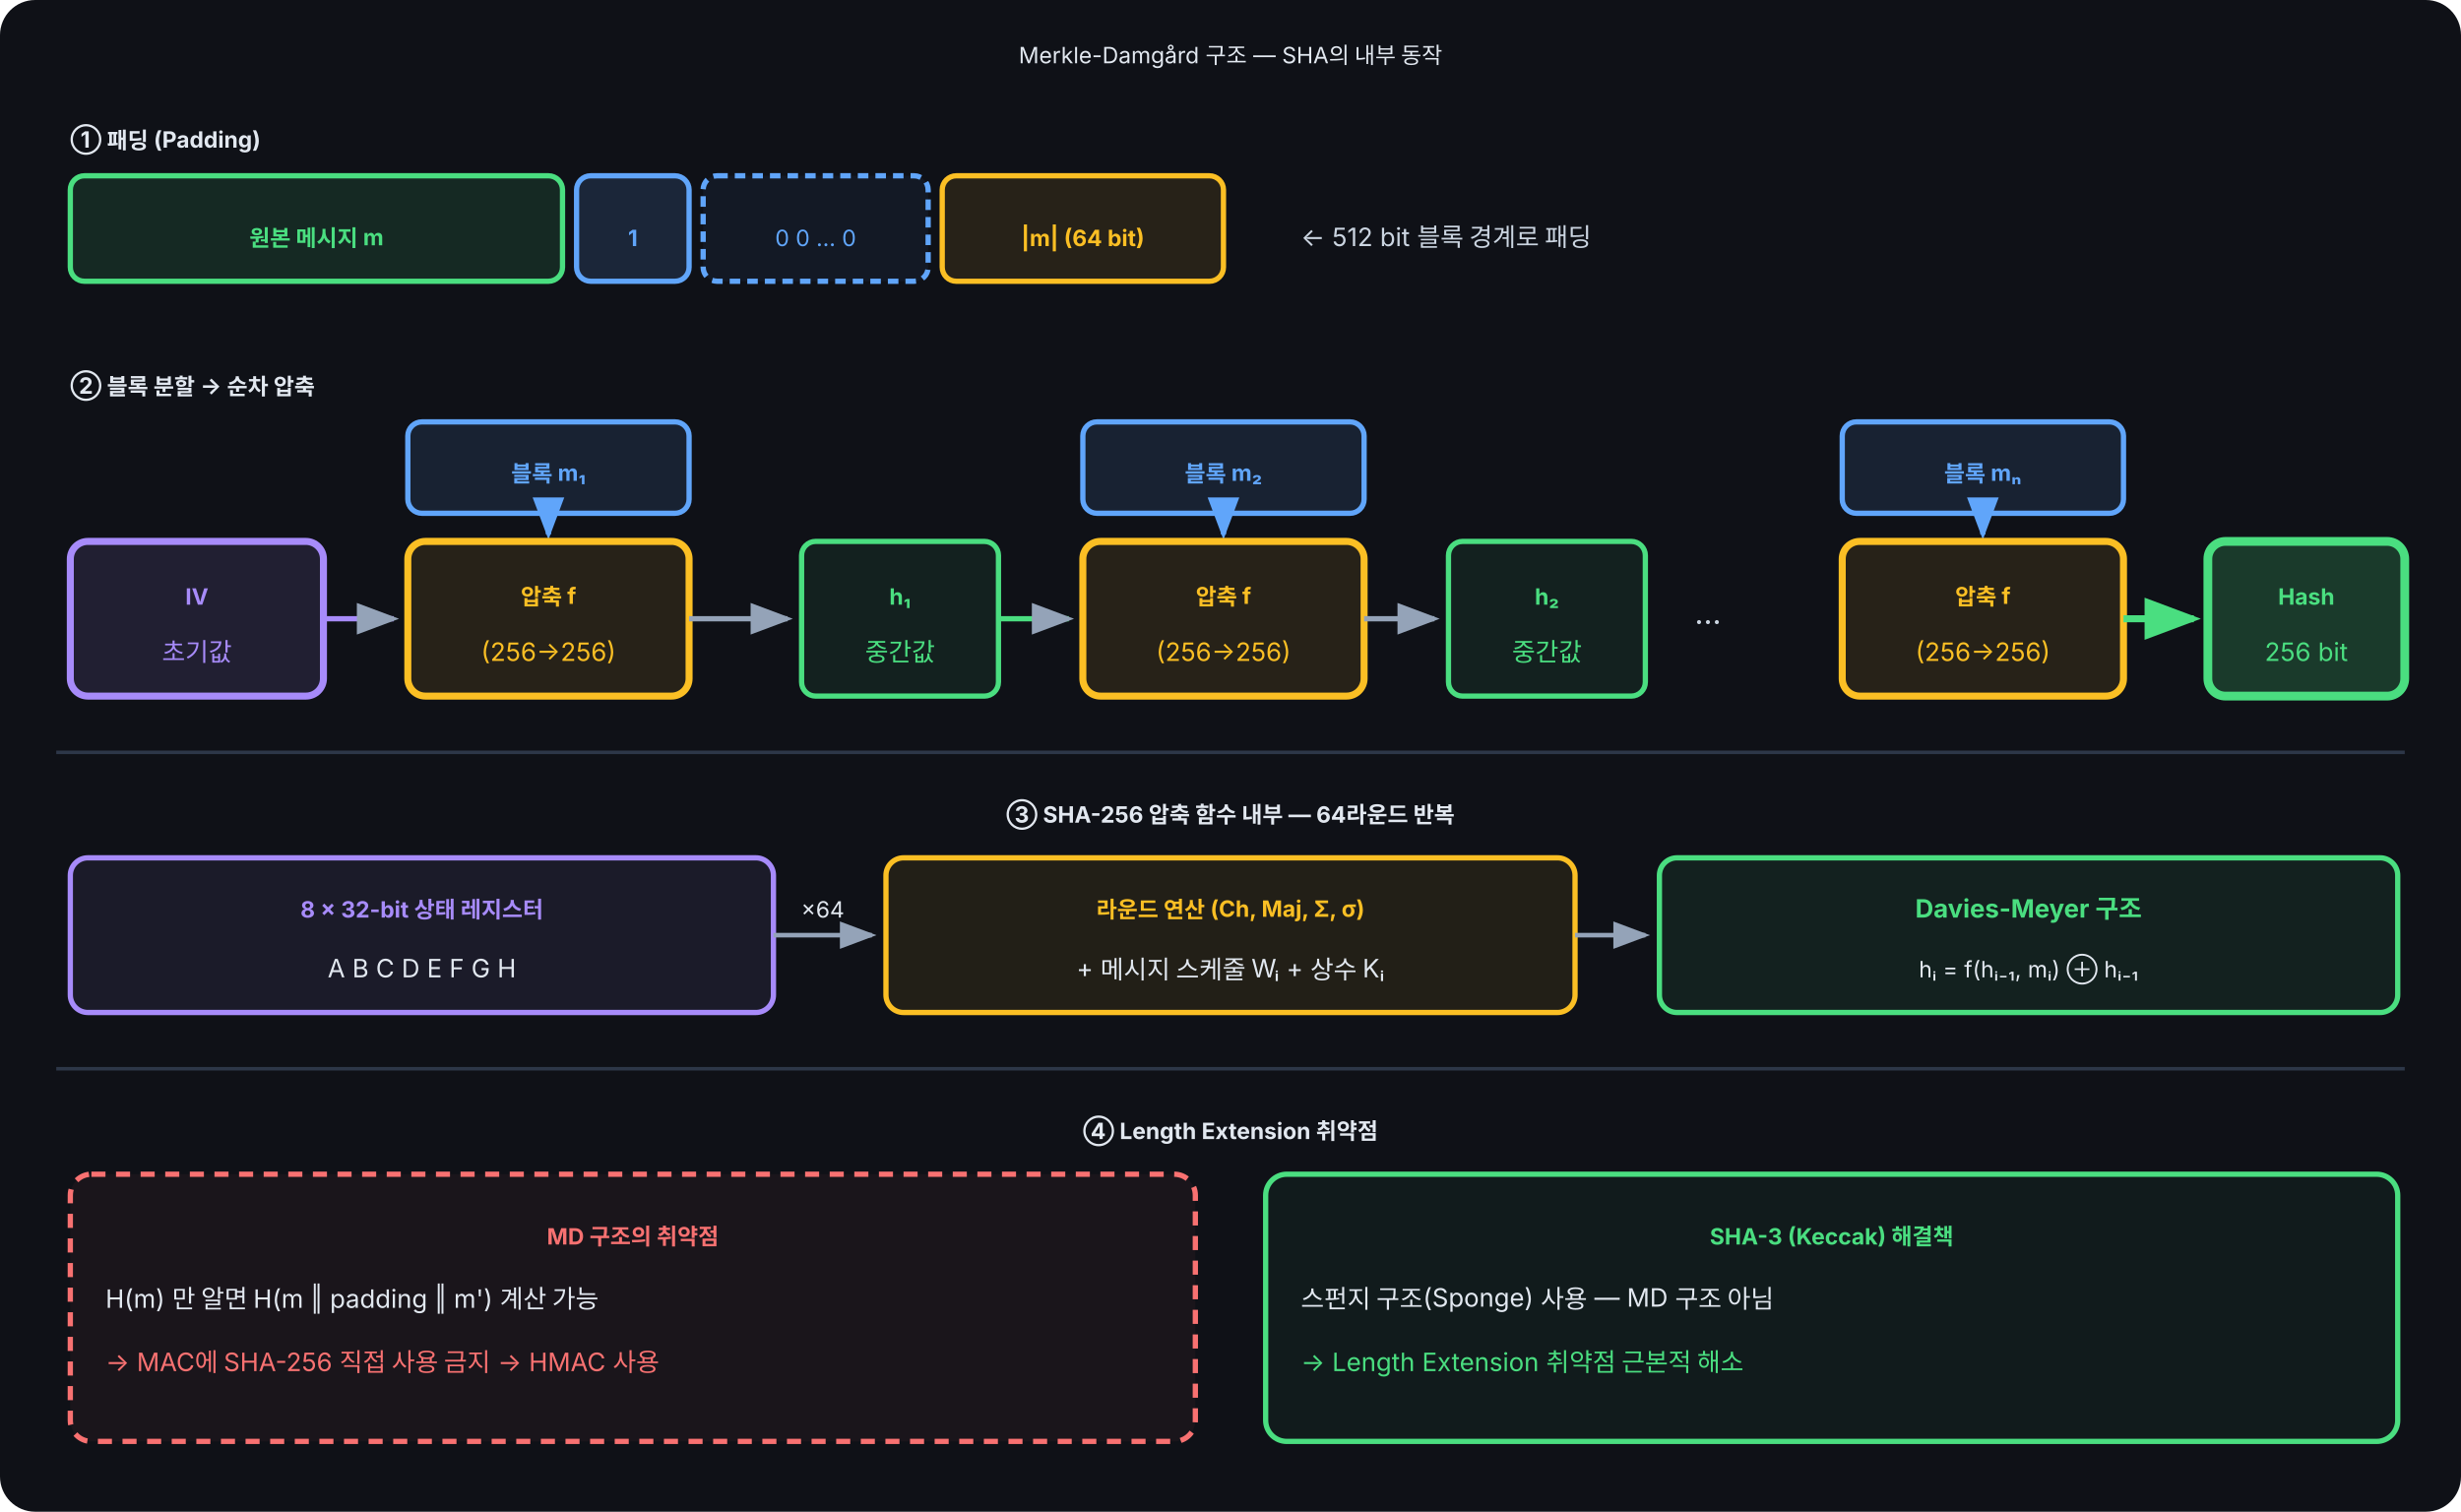
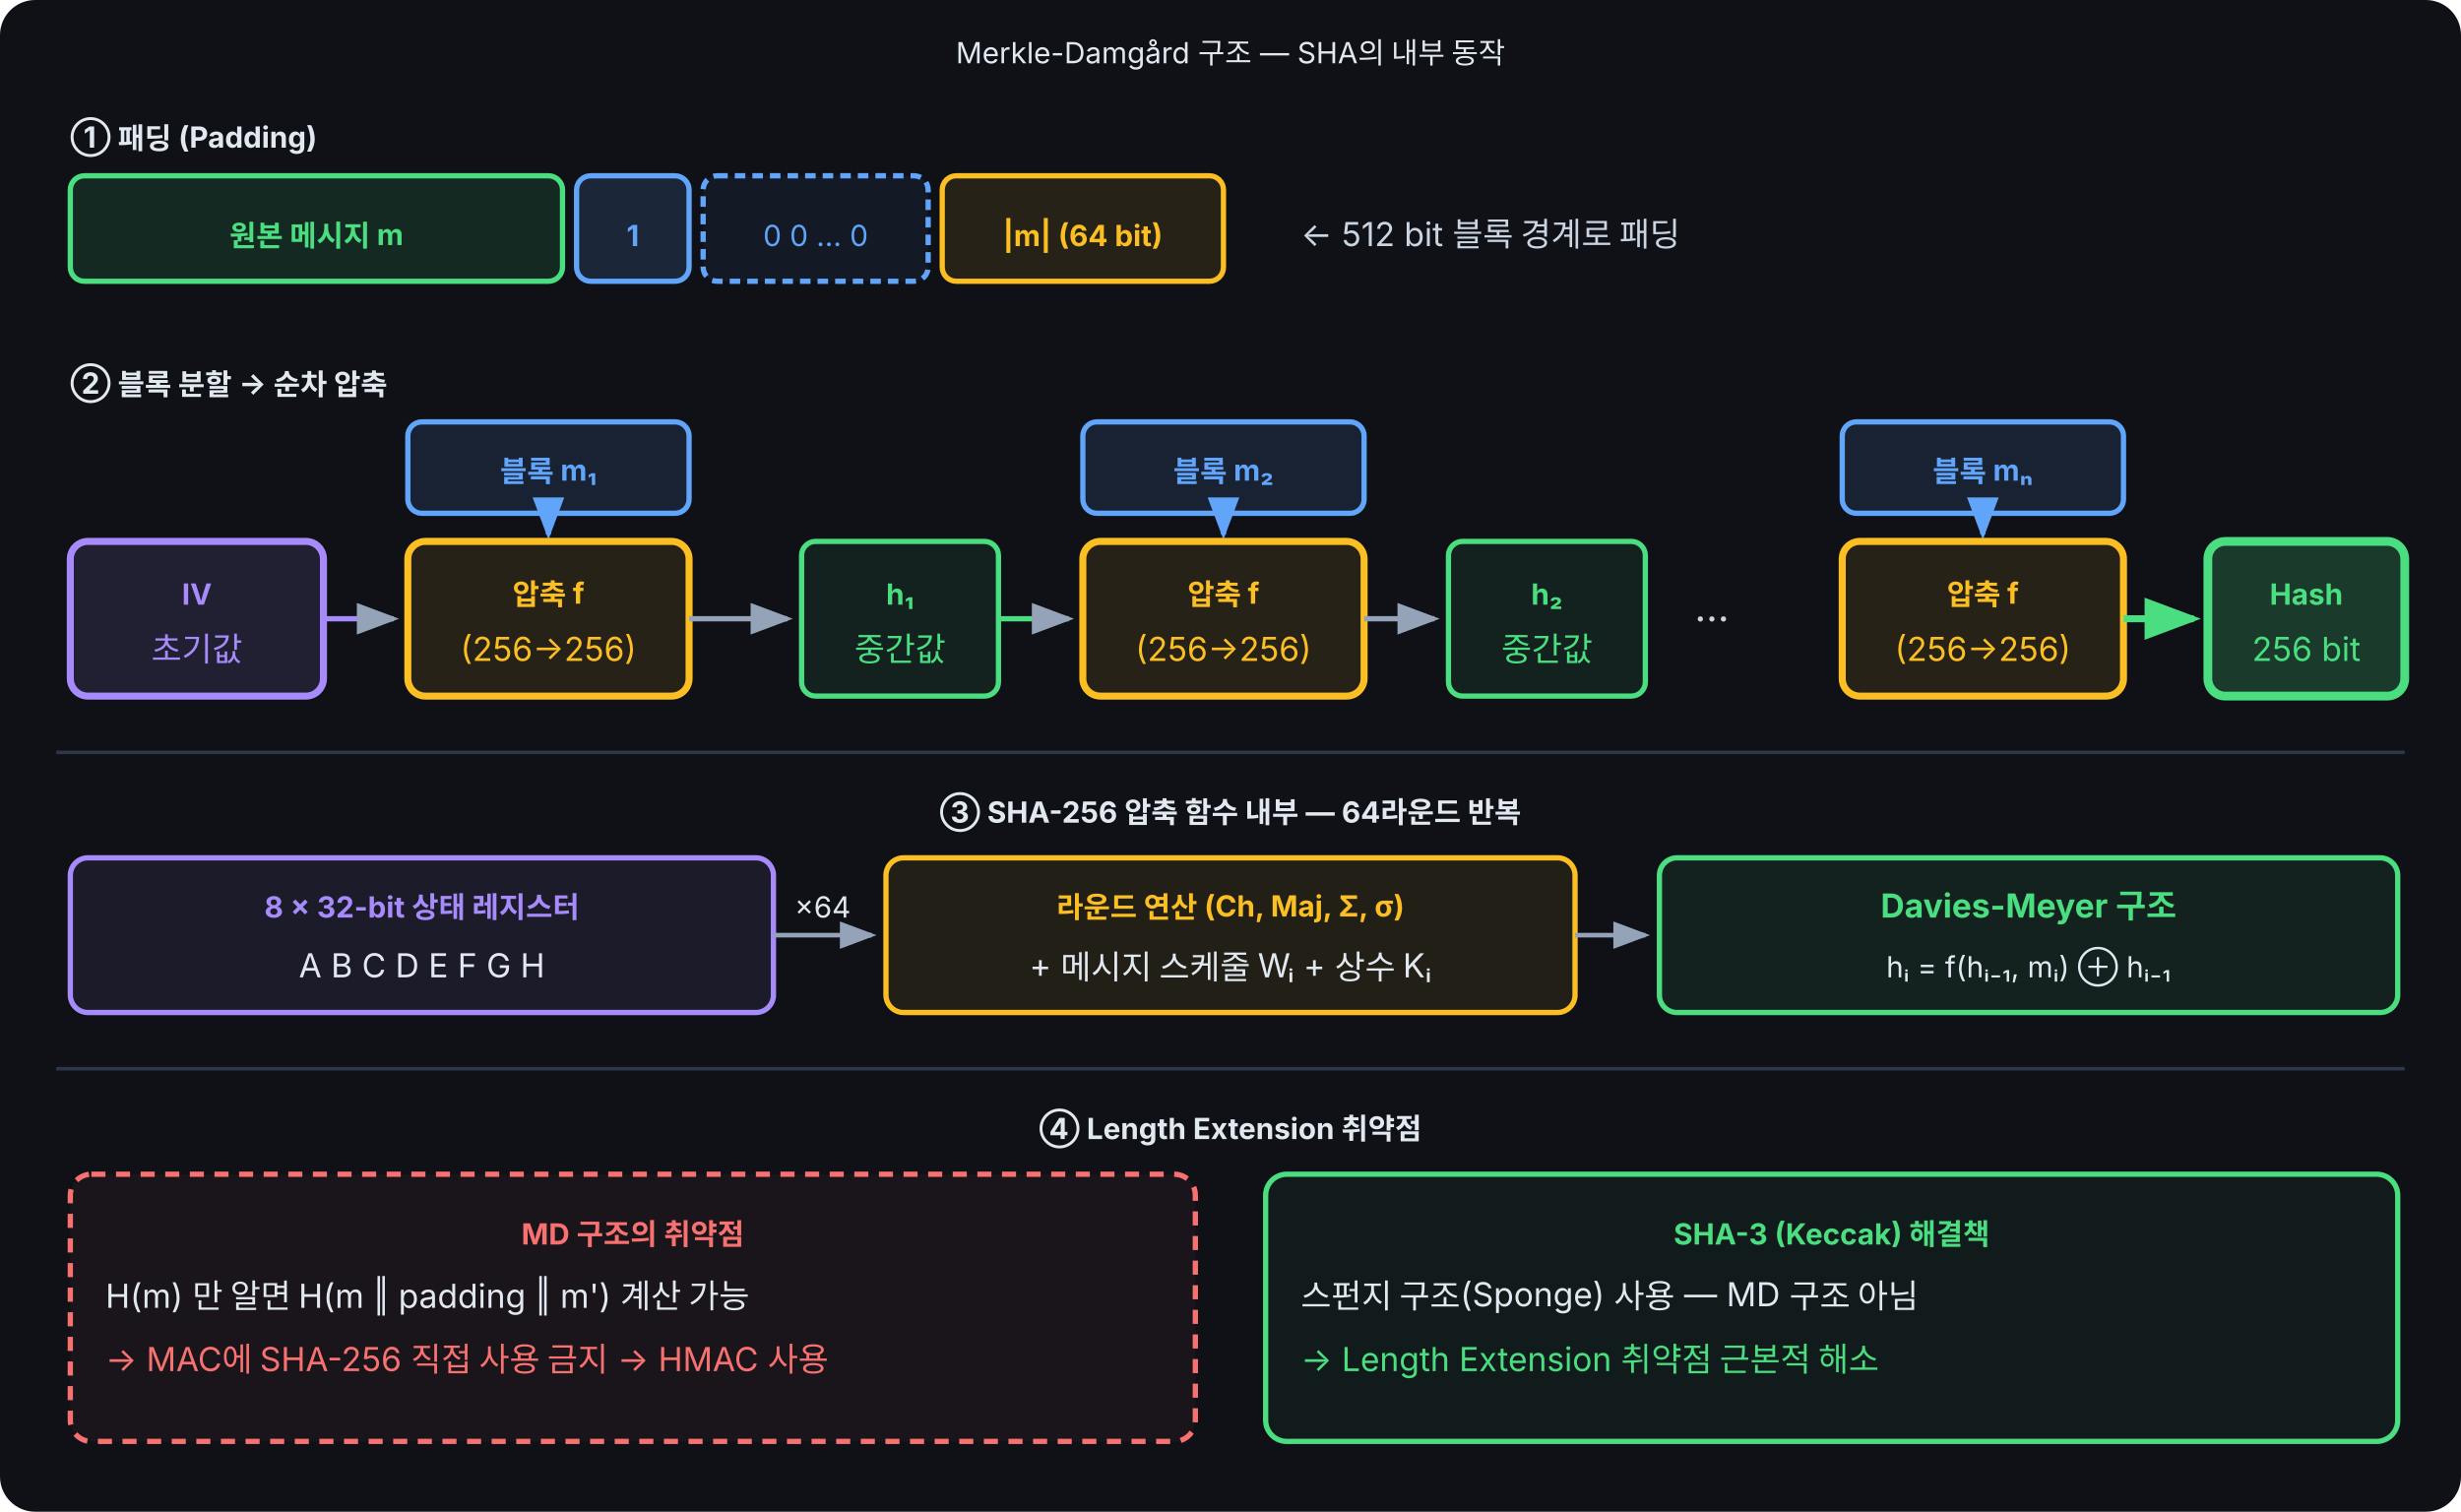
<svg xmlns="http://www.w3.org/2000/svg" viewBox="0 0 700 430" width="1260" height="774">
  <defs>
    <marker id="ra" markerWidth="8" markerHeight="6" refX="7" refY="3" orient="auto">
      <polygon points="0 0, 8 3, 0 6" fill="#94a3b8" />
    </marker>
    <marker id="ga" markerWidth="8" markerHeight="6" refX="7" refY="3" orient="auto">
      <polygon points="0 0, 8 3, 0 6" fill="#4ade80" />
    </marker>
    <marker id="ba" markerWidth="8" markerHeight="6" refX="7" refY="3" orient="auto">
      <polygon points="0 0, 8 3, 0 6" fill="#60a5fa" />
    </marker>
  </defs>
  <rect width="700" height="430" fill="#0f1117" rx="10" />
-   <text x="350" y="18" text-anchor="middle" font-family="system-ui,-apple-system,sans-serif" font-size="6.4" fill="#e2e8f0">Merkle-Damgård 구조 — SHA의 내부 동작</text>
-   <text x="20" y="42" font-family="system-ui,-apple-system,sans-serif" font-size="6.4" font-weight="700" fill="#e2e8f0">① 패딩 (Padding)</text>
+   <text x="350" y="18" text-anchor="middle" font-family="system-ui,-apple-system,sans-serif" font-size="8.3" fill="#e2e8f0">Merkle-Damgård 구조 — SHA의 내부 동작</text>
+   <text x="20" y="42" font-family="system-ui,-apple-system,sans-serif" font-size="8.3" font-weight="700" fill="#e2e8f0">① 패딩 (Padding)</text>
  <rect x="20" y="50" width="140" height="30" rx="4" fill="rgba(74,222,128,0.12)" stroke="#4ade80" stroke-width="1.5" />
-   <text x="90" y="70" text-anchor="middle" font-family="system-ui,-apple-system,sans-serif" font-size="6.4" font-weight="700" fill="#4ade80">원본 메시지 m</text>
+   <text x="90" y="70" text-anchor="middle" font-family="system-ui,-apple-system,sans-serif" font-size="8.3" font-weight="700" fill="#4ade80">원본 메시지 m</text>
  <rect x="164" y="50" width="32" height="30" rx="4" fill="rgba(96,165,250,0.15)" stroke="#60a5fa" stroke-width="1.5" />
-   <text x="180" y="70" text-anchor="middle" font-family="system-ui,-apple-system,sans-serif" font-size="6.4" font-weight="700" fill="#60a5fa">1</text>
+   <text x="180" y="70" text-anchor="middle" font-family="system-ui,-apple-system,sans-serif" font-size="8.3" font-weight="700" fill="#60a5fa">1</text>
  <rect x="200" y="50" width="64" height="30" rx="4" fill="rgba(96,165,250,0.06)" stroke="#60a5fa" stroke-width="1.5" stroke-dasharray="3,2" />
-   <text x="232" y="70" text-anchor="middle" font-family="system-ui,-apple-system,sans-serif" font-size="6.4" fill="#60a5fa">0 0 … 0</text>
+   <text x="232" y="70" text-anchor="middle" font-family="system-ui,-apple-system,sans-serif" font-size="8.3" fill="#60a5fa">0 0 … 0</text>
  <rect x="268" y="50" width="80" height="30" rx="4" fill="rgba(251,191,36,0.1)" stroke="#fbbf24" stroke-width="1.5" />
-   <text x="308" y="70" text-anchor="middle" font-family="system-ui,-apple-system,sans-serif" font-size="6.4" font-weight="700" fill="#fbbf24">|m| (64 bit)</text>
-   <text x="370" y="70" font-family="system-ui,-apple-system,sans-serif" font-size="7.2" fill="#cbd5e1">← 512 bit 블록 경계로 패딩</text>
-   <text x="20" y="112" font-family="system-ui,-apple-system,sans-serif" font-size="6.4" font-weight="700" fill="#e2e8f0">② 블록 분할 → 순차 압축</text>
+   <text x="308" y="70" text-anchor="middle" font-family="system-ui,-apple-system,sans-serif" font-size="8.3" font-weight="700" fill="#fbbf24">|m| (64 bit)</text>
+   <text x="370" y="70" font-family="system-ui,-apple-system,sans-serif" font-size="9.4" fill="#cbd5e1">← 512 bit 블록 경계로 패딩</text>
+   <text x="20" y="112" font-family="system-ui,-apple-system,sans-serif" font-size="8.3" font-weight="700" fill="#e2e8f0">② 블록 분할 → 순차 압축</text>
  <rect x="20" y="154" width="72" height="44" rx="5" fill="rgba(167,139,250,0.12)" stroke="#a78bfa" stroke-width="2" />
-   <text x="56" y="172" text-anchor="middle" font-family="system-ui,-apple-system,sans-serif" font-size="6.4" font-weight="700" fill="#a78bfa">IV</text>
-   <text x="56" y="188" text-anchor="middle" font-family="system-ui,-apple-system,sans-serif" font-size="7.2" fill="#a78bfa">초기값</text>
+   <text x="56" y="172" text-anchor="middle" font-family="system-ui,-apple-system,sans-serif" font-size="8.3" font-weight="700" fill="#a78bfa">IV</text>
+   <text x="56" y="188" text-anchor="middle" font-family="system-ui,-apple-system,sans-serif" font-size="9.4" fill="#a78bfa">초기값</text>
  <line x1="92" y1="176" x2="112" y2="176" stroke="#a78bfa" stroke-width="1.5" marker-end="url(#ra)" />
  <rect x="116" y="120" width="80" height="26" rx="4" fill="rgba(96,165,250,0.12)" stroke="#60a5fa" stroke-width="1.5" />
-   <text x="156" y="137" text-anchor="middle" font-family="system-ui,-apple-system,sans-serif" font-size="6.4" font-weight="700" fill="#60a5fa">블록 m₁</text>
+   <text x="156" y="137" text-anchor="middle" font-family="system-ui,-apple-system,sans-serif" font-size="8.3" font-weight="700" fill="#60a5fa">블록 m₁</text>
  <line x1="156" y1="146" x2="156" y2="152" stroke="#60a5fa" stroke-width="1.5" marker-end="url(#ba)" />
  <rect x="116" y="154" width="80" height="44" rx="5" fill="rgba(251,191,36,0.1)" stroke="#fbbf24" stroke-width="2" />
-   <text x="156" y="172" text-anchor="middle" font-family="system-ui,-apple-system,sans-serif" font-size="6.4" font-weight="700" fill="#fbbf24">압축 f</text>
-   <text x="156" y="188" text-anchor="middle" font-family="system-ui,-apple-system,sans-serif" font-size="7.2" fill="#fbbf24">(256→256)</text>
+   <text x="156" y="172" text-anchor="middle" font-family="system-ui,-apple-system,sans-serif" font-size="8.3" font-weight="700" fill="#fbbf24">압축 f</text>
+   <text x="156" y="188" text-anchor="middle" font-family="system-ui,-apple-system,sans-serif" font-size="9.4" fill="#fbbf24">(256→256)</text>
  <line x1="196" y1="176" x2="224" y2="176" stroke="#94a3b8" stroke-width="1.5" marker-end="url(#ra)" />
  <rect x="228" y="154" width="56" height="44" rx="4" fill="rgba(74,222,128,0.08)" stroke="#4ade80" stroke-width="1.5" />
-   <text x="256" y="172" text-anchor="middle" font-family="system-ui,-apple-system,sans-serif" font-size="6.4" font-weight="700" fill="#4ade80">h₁</text>
-   <text x="256" y="188" text-anchor="middle" font-family="system-ui,-apple-system,sans-serif" font-size="7.2" fill="#4ade80">중간값</text>
+   <text x="256" y="172" text-anchor="middle" font-family="system-ui,-apple-system,sans-serif" font-size="8.3" font-weight="700" fill="#4ade80">h₁</text>
+   <text x="256" y="188" text-anchor="middle" font-family="system-ui,-apple-system,sans-serif" font-size="9.4" fill="#4ade80">중간값</text>
  <line x1="284" y1="176" x2="304" y2="176" stroke="#4ade80" stroke-width="1.5" marker-end="url(#ra)" />
  <rect x="308" y="120" width="80" height="26" rx="4" fill="rgba(96,165,250,0.12)" stroke="#60a5fa" stroke-width="1.5" />
-   <text x="348" y="137" text-anchor="middle" font-family="system-ui,-apple-system,sans-serif" font-size="6.4" font-weight="700" fill="#60a5fa">블록 m₂</text>
+   <text x="348" y="137" text-anchor="middle" font-family="system-ui,-apple-system,sans-serif" font-size="8.3" font-weight="700" fill="#60a5fa">블록 m₂</text>
  <line x1="348" y1="146" x2="348" y2="152" stroke="#60a5fa" stroke-width="1.5" marker-end="url(#ba)" />
  <rect x="308" y="154" width="80" height="44" rx="5" fill="rgba(251,191,36,0.1)" stroke="#fbbf24" stroke-width="2" />
-   <text x="348" y="172" text-anchor="middle" font-family="system-ui,-apple-system,sans-serif" font-size="6.4" font-weight="700" fill="#fbbf24">압축 f</text>
-   <text x="348" y="188" text-anchor="middle" font-family="system-ui,-apple-system,sans-serif" font-size="7.2" fill="#fbbf24">(256→256)</text>
+   <text x="348" y="172" text-anchor="middle" font-family="system-ui,-apple-system,sans-serif" font-size="8.3" font-weight="700" fill="#fbbf24">압축 f</text>
+   <text x="348" y="188" text-anchor="middle" font-family="system-ui,-apple-system,sans-serif" font-size="9.4" fill="#fbbf24">(256→256)</text>
  <line x1="388" y1="176" x2="408" y2="176" stroke="#94a3b8" stroke-width="1.5" marker-end="url(#ra)" />
  <rect x="412" y="154" width="56" height="44" rx="4" fill="rgba(74,222,128,0.08)" stroke="#4ade80" stroke-width="1.5" />
-   <text x="440" y="172" text-anchor="middle" font-family="system-ui,-apple-system,sans-serif" font-size="6.4" font-weight="700" fill="#4ade80">h₂</text>
-   <text x="440" y="188" text-anchor="middle" font-family="system-ui,-apple-system,sans-serif" font-size="7.2" fill="#4ade80">중간값</text>
-   <text x="482" y="180" font-family="system-ui,-apple-system,sans-serif" font-size="8.8" fill="#cbd5e1">···</text>
+   <text x="440" y="172" text-anchor="middle" font-family="system-ui,-apple-system,sans-serif" font-size="8.3" font-weight="700" fill="#4ade80">h₂</text>
+   <text x="440" y="188" text-anchor="middle" font-family="system-ui,-apple-system,sans-serif" font-size="9.4" fill="#4ade80">중간값</text>
+   <text x="482" y="180" font-family="system-ui,-apple-system,sans-serif" font-size="11.4" fill="#cbd5e1">···</text>
  <rect x="524" y="120" width="80" height="26" rx="4" fill="rgba(96,165,250,0.12)" stroke="#60a5fa" stroke-width="1.5" />
-   <text x="564" y="137" text-anchor="middle" font-family="system-ui,-apple-system,sans-serif" font-size="6.4" font-weight="700" fill="#60a5fa">블록 mₙ</text>
+   <text x="564" y="137" text-anchor="middle" font-family="system-ui,-apple-system,sans-serif" font-size="8.3" font-weight="700" fill="#60a5fa">블록 mₙ</text>
  <line x1="564" y1="146" x2="564" y2="152" stroke="#60a5fa" stroke-width="1.5" marker-end="url(#ba)" />
  <rect x="524" y="154" width="80" height="44" rx="5" fill="rgba(251,191,36,0.1)" stroke="#fbbf24" stroke-width="2" />
-   <text x="564" y="172" text-anchor="middle" font-family="system-ui,-apple-system,sans-serif" font-size="6.4" font-weight="700" fill="#fbbf24">압축 f</text>
-   <text x="564" y="188" text-anchor="middle" font-family="system-ui,-apple-system,sans-serif" font-size="7.2" fill="#fbbf24">(256→256)</text>
+   <text x="564" y="172" text-anchor="middle" font-family="system-ui,-apple-system,sans-serif" font-size="8.3" font-weight="700" fill="#fbbf24">압축 f</text>
+   <text x="564" y="188" text-anchor="middle" font-family="system-ui,-apple-system,sans-serif" font-size="9.4" fill="#fbbf24">(256→256)</text>
  <line x1="604" y1="176" x2="624" y2="176" stroke="#4ade80" stroke-width="2" marker-end="url(#ga)" />
  <rect x="628" y="154" width="56" height="44" rx="5" fill="rgba(74,222,128,0.2)" stroke="#4ade80" stroke-width="2.5" />
-   <text x="656" y="172" text-anchor="middle" font-family="system-ui,-apple-system,sans-serif" font-size="6.4" font-weight="700" fill="#4ade80">Hash</text>
-   <text x="656" y="188" text-anchor="middle" font-family="system-ui,-apple-system,sans-serif" font-size="7.2" fill="#4ade80">256 bit</text>
+   <text x="656" y="172" text-anchor="middle" font-family="system-ui,-apple-system,sans-serif" font-size="8.3" font-weight="700" fill="#4ade80">Hash</text>
+   <text x="656" y="188" text-anchor="middle" font-family="system-ui,-apple-system,sans-serif" font-size="9.4" fill="#4ade80">256 bit</text>
  <line x1="16" y1="214" x2="684" y2="214" stroke="#2d3748" stroke-width="1" />
-   <text x="350" y="234" text-anchor="middle" font-family="system-ui,-apple-system,sans-serif" font-size="6.4" font-weight="700" fill="#e2e8f0">③ SHA-256 압축 함수 내부 — 64라운드 반복</text>
+   <text x="350" y="234" text-anchor="middle" font-family="system-ui,-apple-system,sans-serif" font-size="8.3" font-weight="700" fill="#e2e8f0">③ SHA-256 압축 함수 내부 — 64라운드 반복</text>
  <rect x="20" y="244" width="200" height="44" rx="5" fill="rgba(167,139,250,0.08)" stroke="#a78bfa" stroke-width="1.5" />
-   <text x="120" y="261" text-anchor="middle" font-family="system-ui,-apple-system,sans-serif" font-size="6.4" font-weight="700" fill="#a78bfa">8 × 32-bit 상태 레지스터</text>
-   <text x="120" y="278" text-anchor="middle" font-family="system-ui,-apple-system,sans-serif" font-size="7.2" fill="#e2e8f0">A  B  C  D  E  F  G  H</text>
+   <text x="120" y="261" text-anchor="middle" font-family="system-ui,-apple-system,sans-serif" font-size="8.3" font-weight="700" fill="#a78bfa">8 × 32-bit 상태 레지스터</text>
+   <text x="120" y="278" text-anchor="middle" font-family="system-ui,-apple-system,sans-serif" font-size="9.4" fill="#e2e8f0">A  B  C  D  E  F  G  H</text>
  <line x1="220" y1="266" x2="248" y2="266" stroke="#94a3b8" stroke-width="1.3" marker-end="url(#ra)" />
-   <text x="234" y="261" text-anchor="middle" font-family="system-ui,-apple-system,sans-serif" font-size="6.4" fill="#e2e8f0">×64</text>
+   <text x="234" y="261" text-anchor="middle" font-family="system-ui,-apple-system,sans-serif" font-size="8.3" fill="#e2e8f0">×64</text>
  <rect x="252" y="244" width="196" height="44" rx="5" fill="rgba(251,191,36,0.08)" stroke="#fbbf24" stroke-width="1.5" />
-   <text x="350" y="261" text-anchor="middle" font-family="system-ui,-apple-system,sans-serif" font-size="6.4" font-weight="700" fill="#fbbf24">라운드 연산 (Ch, Maj, Σ, σ)</text>
-   <text x="350" y="278" text-anchor="middle" font-family="system-ui,-apple-system,sans-serif" font-size="7.2" fill="#e2e8f0">+ 메시지 스케줄 Wᵢ + 상수 Kᵢ</text>
+   <text x="350" y="261" text-anchor="middle" font-family="system-ui,-apple-system,sans-serif" font-size="8.3" font-weight="700" fill="#fbbf24">라운드 연산 (Ch, Maj, Σ, σ)</text>
+   <text x="350" y="278" text-anchor="middle" font-family="system-ui,-apple-system,sans-serif" font-size="9.4" fill="#e2e8f0">+ 메시지 스케줄 Wᵢ + 상수 Kᵢ</text>
  <line x1="448" y1="266" x2="468" y2="266" stroke="#94a3b8" stroke-width="1.3" marker-end="url(#ra)" />
  <rect x="472" y="244" width="210" height="44" rx="5" fill="rgba(74,222,128,0.08)" stroke="#4ade80" stroke-width="1.5" />
-   <text x="577" y="261" text-anchor="middle" font-family="system-ui,-apple-system,sans-serif" font-size="7.2" font-weight="700" fill="#4ade80">Davies-Meyer 구조</text>
-   <text x="577" y="278" text-anchor="middle" font-family="system-ui,-apple-system,sans-serif" font-size="6.4" fill="#e2e8f0">hᵢ = f(hᵢ₋₁, mᵢ) ⊕ hᵢ₋₁</text>
+   <text x="577" y="261" text-anchor="middle" font-family="system-ui,-apple-system,sans-serif" font-size="9.4" font-weight="700" fill="#4ade80">Davies-Meyer 구조</text>
+   <text x="577" y="278" text-anchor="middle" font-family="system-ui,-apple-system,sans-serif" font-size="8.3" fill="#e2e8f0">hᵢ = f(hᵢ₋₁, mᵢ) ⊕ hᵢ₋₁</text>
  <line x1="16" y1="304" x2="684" y2="304" stroke="#2d3748" stroke-width="1" />
-   <text x="350" y="324" text-anchor="middle" font-family="system-ui,-apple-system,sans-serif" font-size="6.4" font-weight="700" fill="#e2e8f0">④ Length Extension 취약점</text>
+   <text x="350" y="324" text-anchor="middle" font-family="system-ui,-apple-system,sans-serif" font-size="8.3" font-weight="700" fill="#e2e8f0">④ Length Extension 취약점</text>
  <rect x="20" y="334" width="320" height="76" rx="6" fill="rgba(248,113,113,0.05)" stroke="#f87171" stroke-width="1.5" stroke-dasharray="4,3" />
-   <text x="180" y="354" text-anchor="middle" font-family="system-ui,-apple-system,sans-serif" font-size="6.4" font-weight="700" fill="#f87171">MD 구조의 취약점</text>
-   <text x="30" y="372" font-family="system-ui,-apple-system,sans-serif" font-size="7.2" fill="#e2e8f0">H(m) 만 알면 H(m ‖ padding ‖ m') 계산 가능</text>
-   <text x="30" y="390" font-family="system-ui,-apple-system,sans-serif" font-size="7.2" fill="#f87171">→ MAC에 SHA-256 직접 사용 금지 → HMAC 사용</text>
+   <text x="180" y="354" text-anchor="middle" font-family="system-ui,-apple-system,sans-serif" font-size="8.3" font-weight="700" fill="#f87171">MD 구조의 취약점</text>
+   <text x="30" y="372" font-family="system-ui,-apple-system,sans-serif" font-size="9.4" fill="#e2e8f0">H(m) 만 알면 H(m ‖ padding ‖ m') 계산 가능</text>
+   <text x="30" y="390" font-family="system-ui,-apple-system,sans-serif" font-size="9.4" fill="#f87171">→ MAC에 SHA-256 직접 사용 금지 → HMAC 사용</text>
  <rect x="360" y="334" width="322" height="76" rx="6" fill="rgba(74,222,128,0.05)" stroke="#4ade80" stroke-width="1.5" />
-   <text x="521" y="354" text-anchor="middle" font-family="system-ui,-apple-system,sans-serif" font-size="6.4" font-weight="700" fill="#4ade80">SHA-3 (Keccak) 해결책</text>
-   <text x="370" y="372" font-family="system-ui,-apple-system,sans-serif" font-size="7.2" fill="#e2e8f0">스펀지 구조(Sponge) 사용 — MD 구조 아님</text>
-   <text x="370" y="390" font-family="system-ui,-apple-system,sans-serif" font-size="7.2" fill="#4ade80">→ Length Extension 취약점 근본적 해소</text>
+   <text x="521" y="354" text-anchor="middle" font-family="system-ui,-apple-system,sans-serif" font-size="8.3" font-weight="700" fill="#4ade80">SHA-3 (Keccak) 해결책</text>
+   <text x="370" y="372" font-family="system-ui,-apple-system,sans-serif" font-size="9.4" fill="#e2e8f0">스펀지 구조(Sponge) 사용 — MD 구조 아님</text>
+   <text x="370" y="390" font-family="system-ui,-apple-system,sans-serif" font-size="9.4" fill="#4ade80">→ Length Extension 취약점 근본적 해소</text>
</svg>
